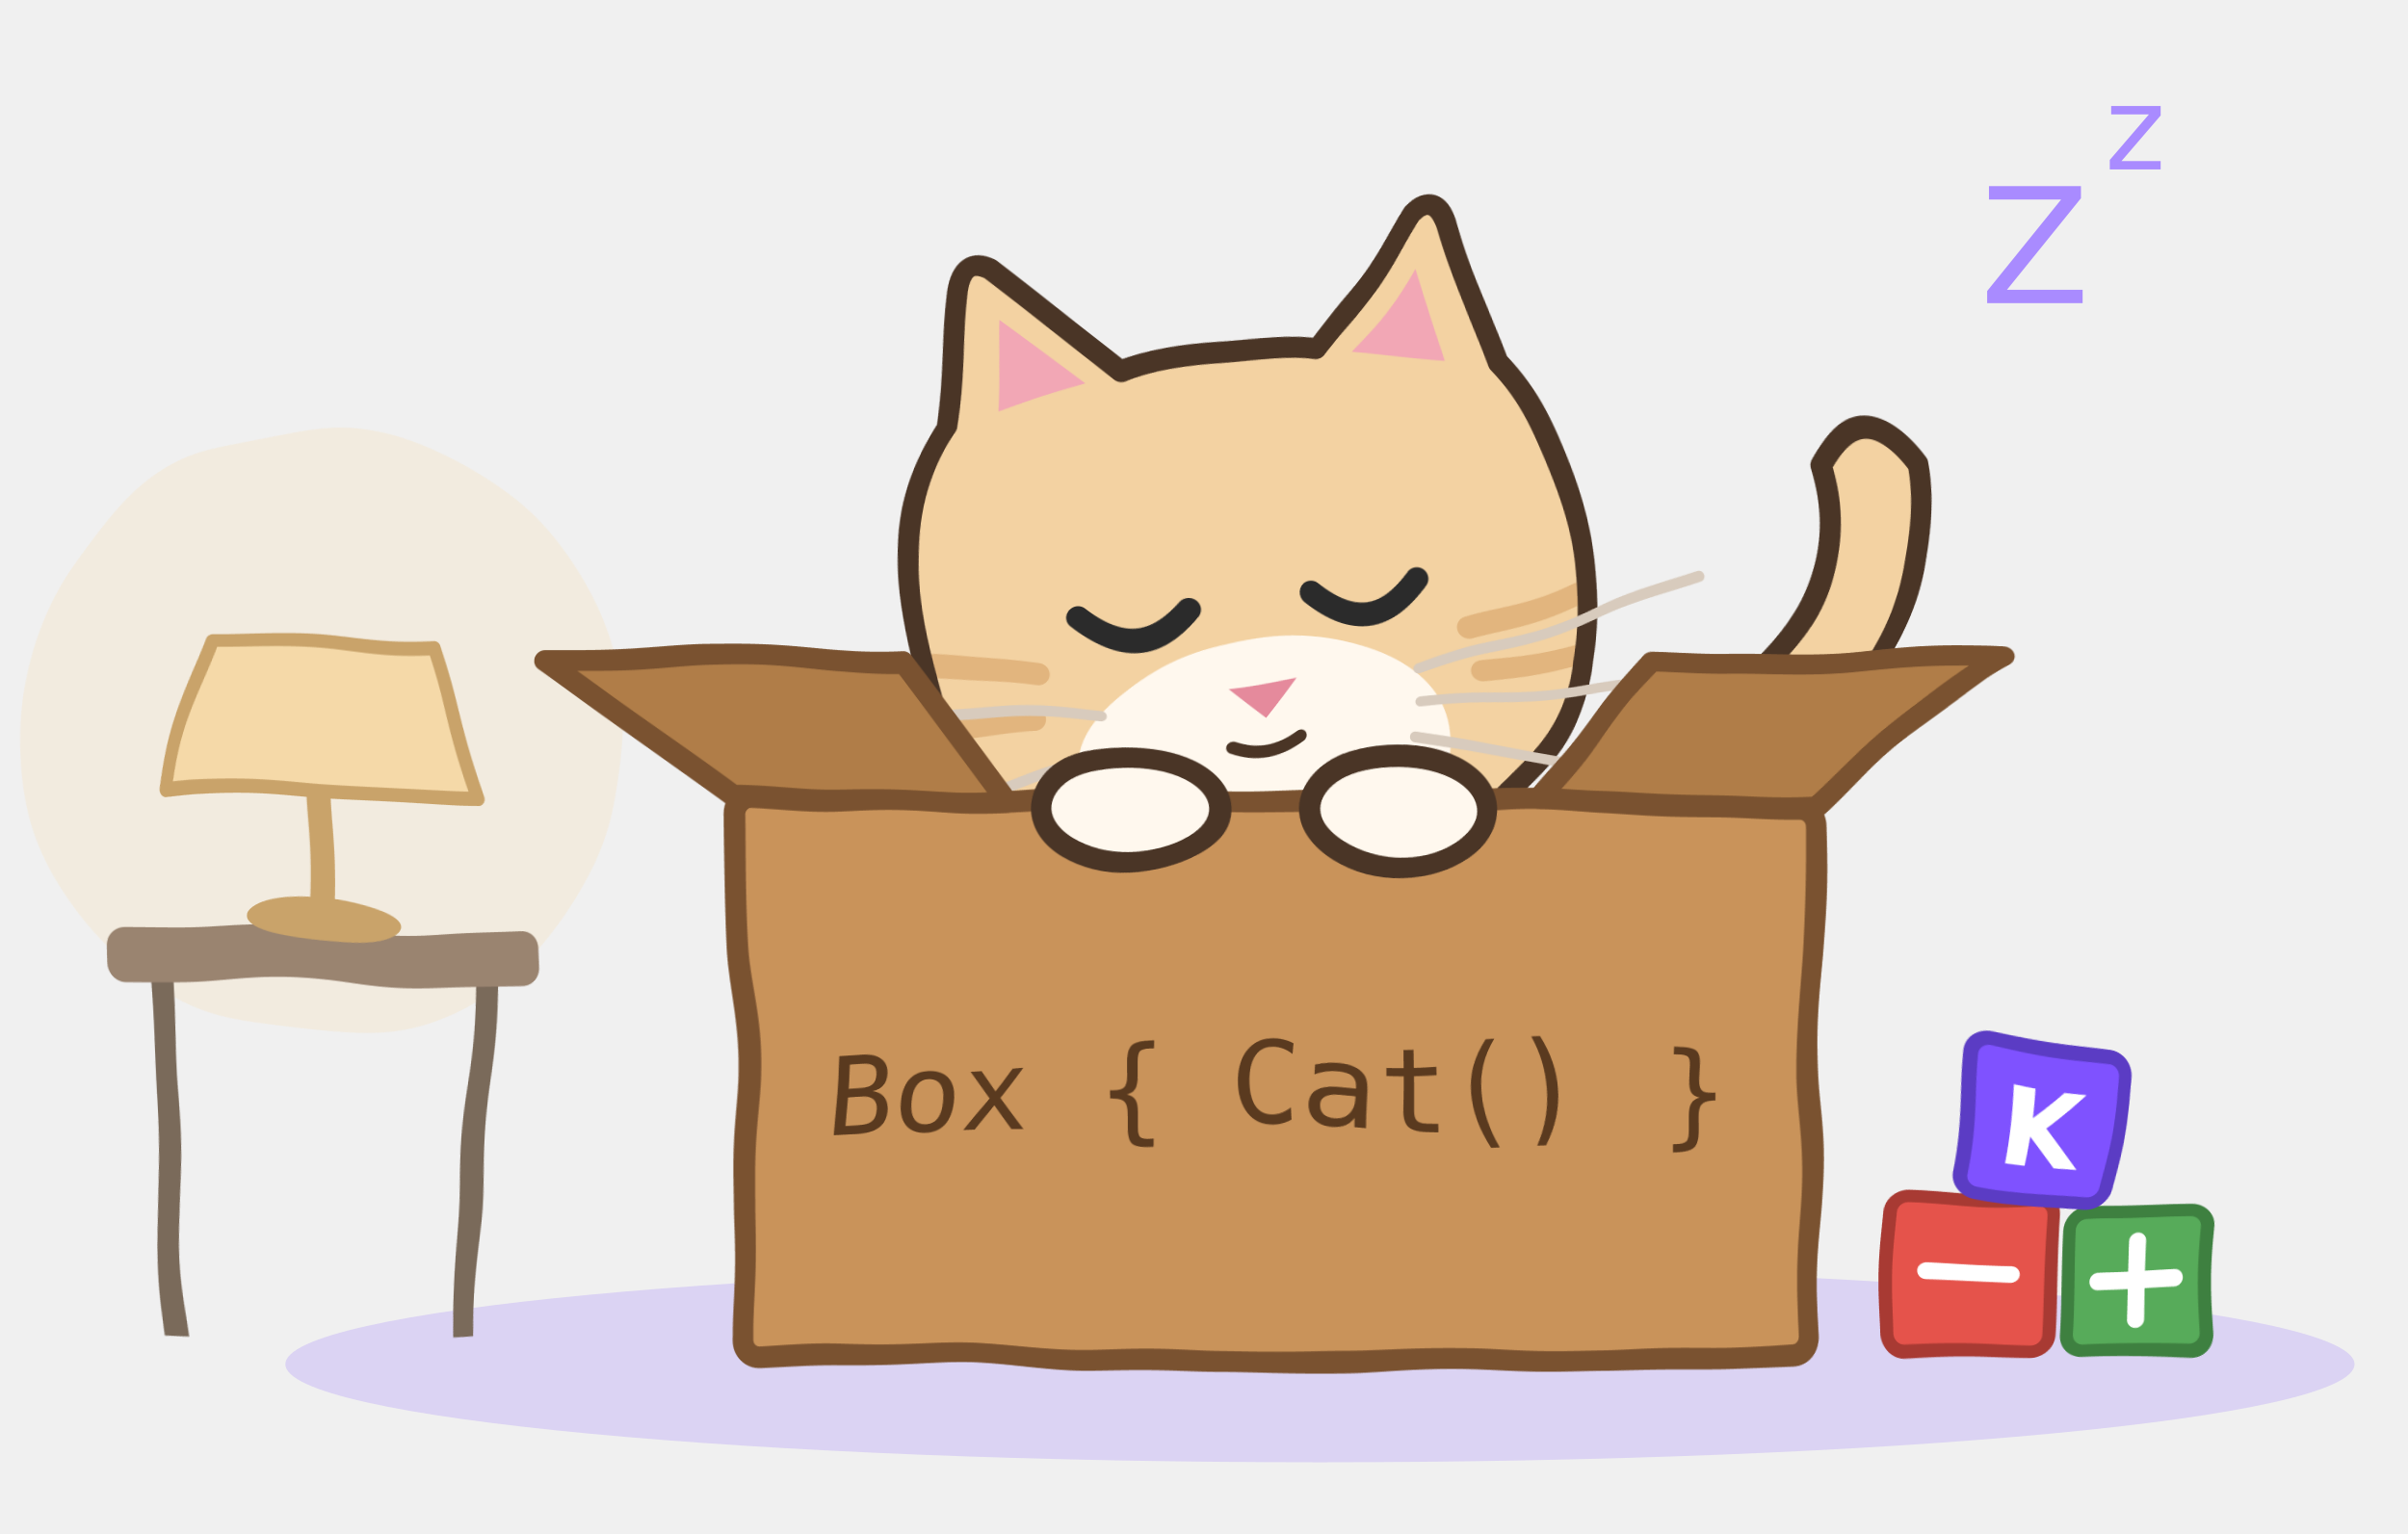
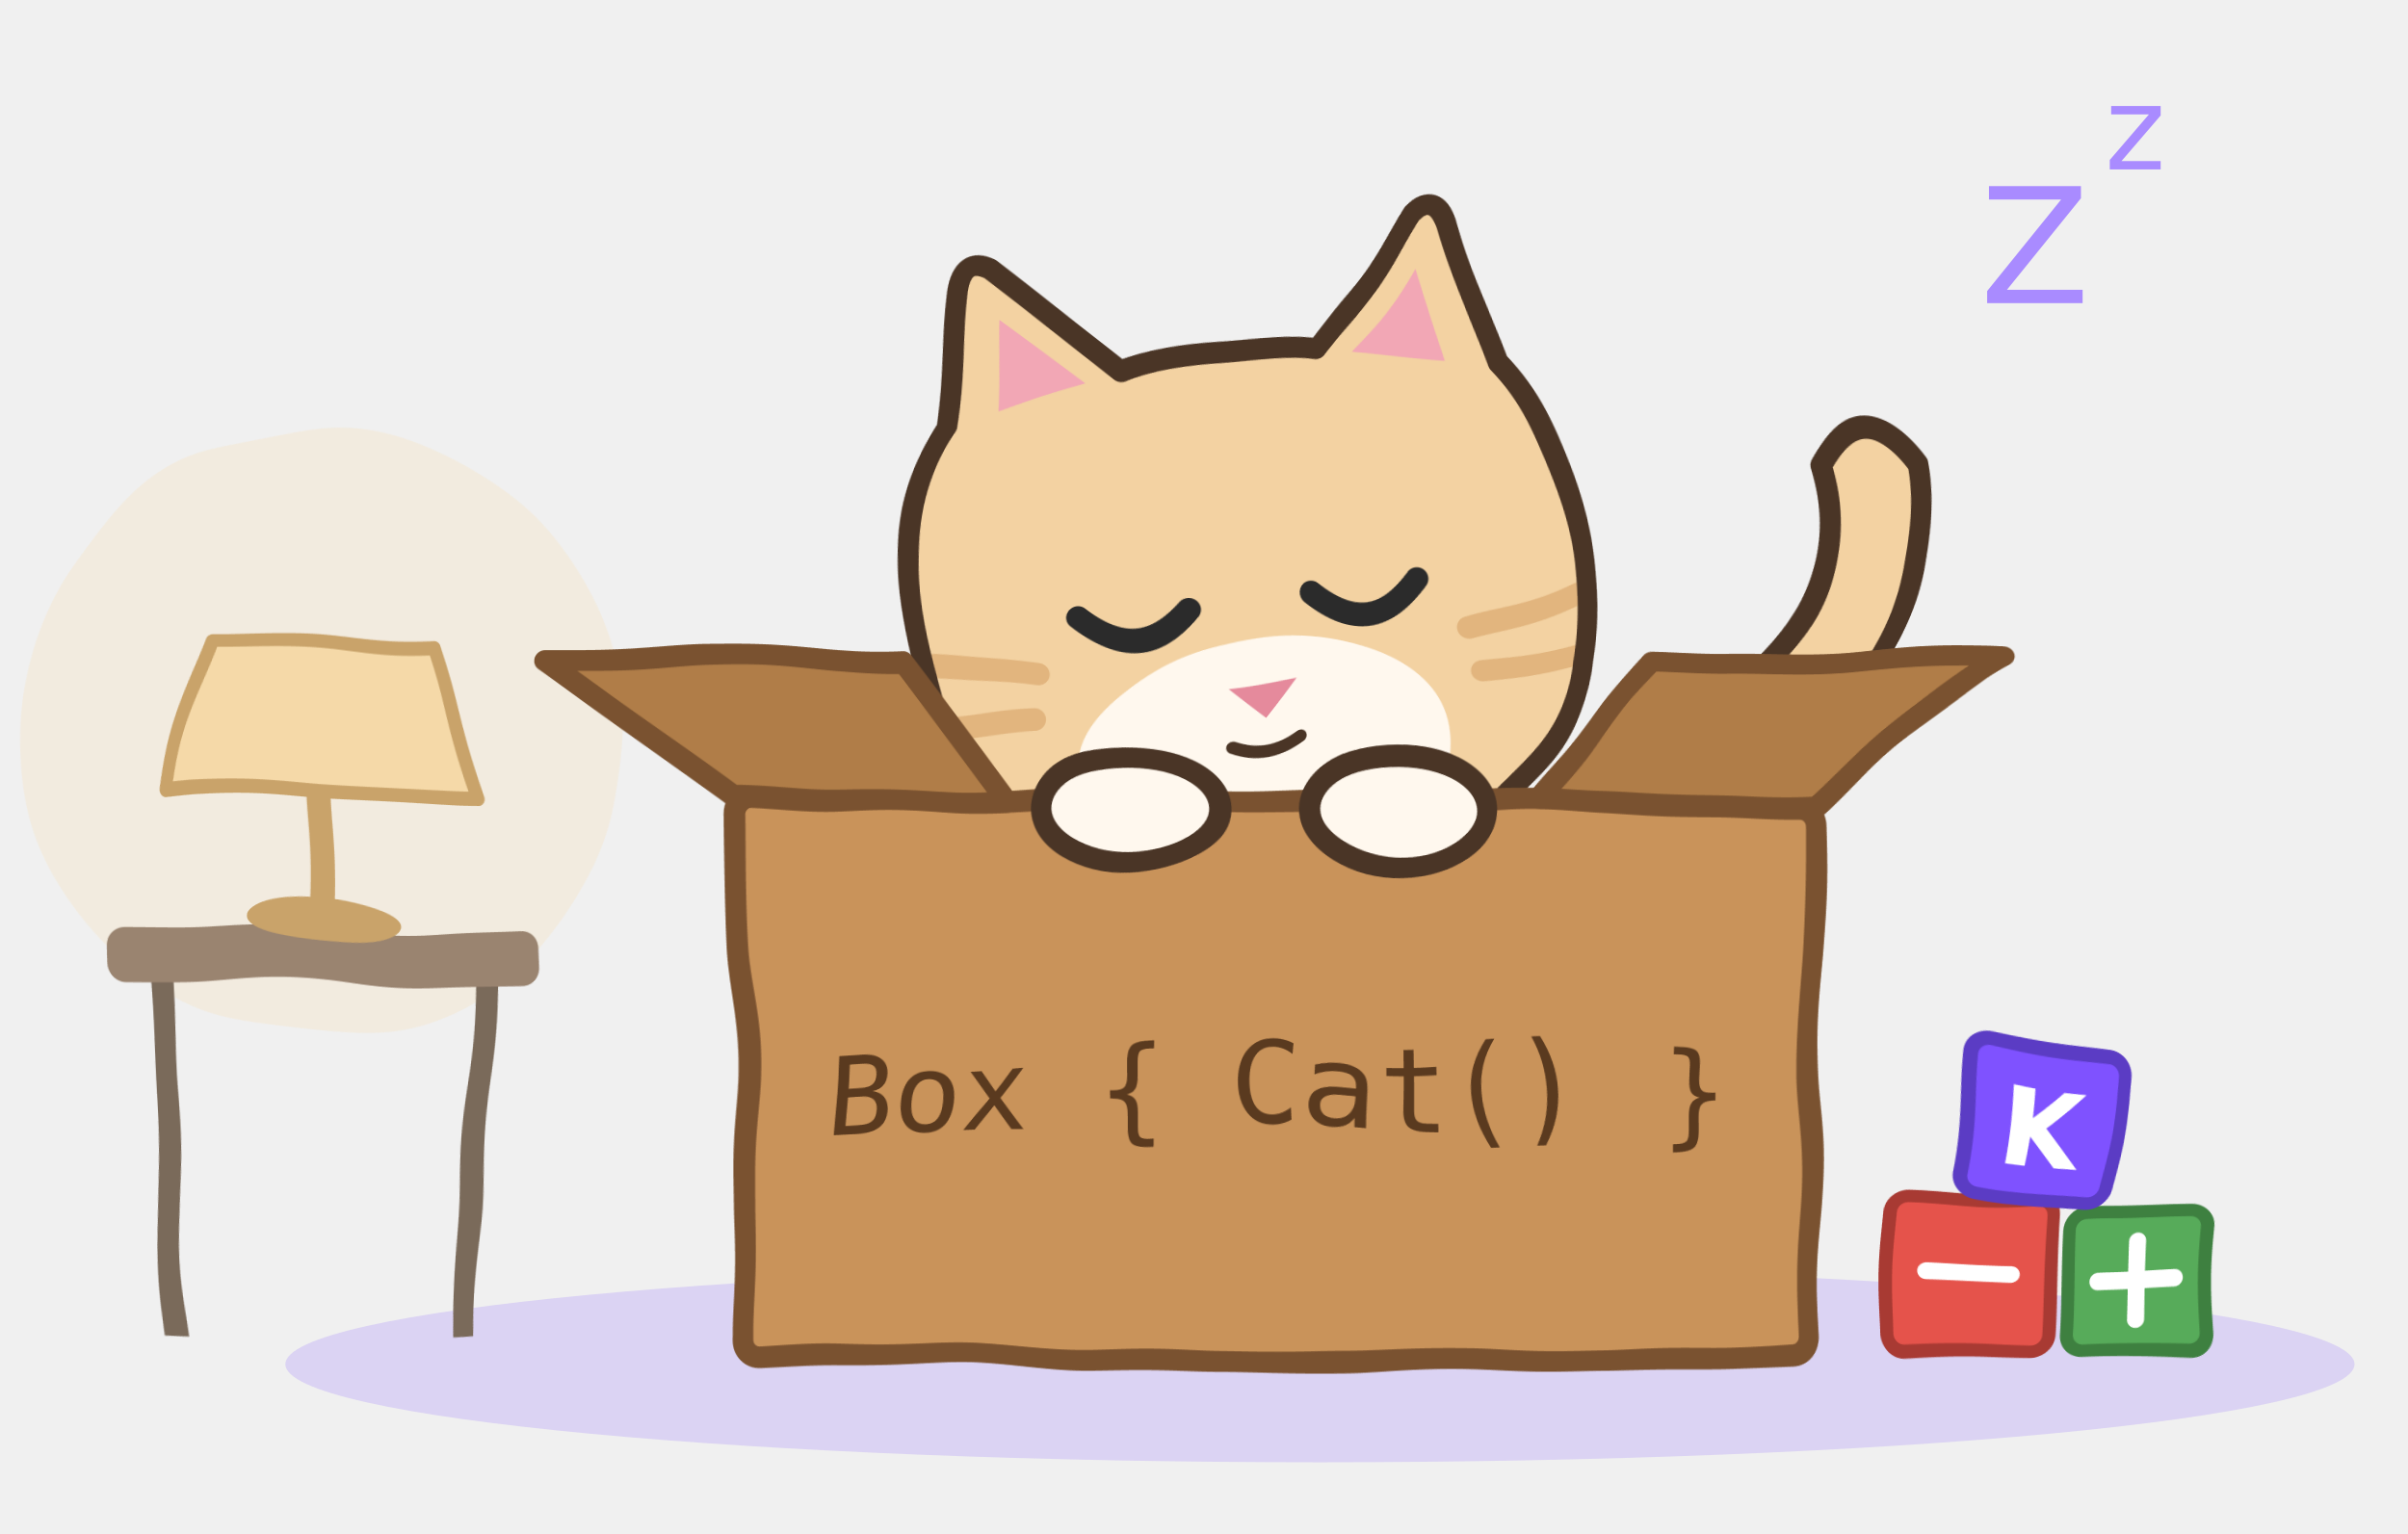
<svg xmlns="http://www.w3.org/2000/svg" width="270" height="172" viewBox="-8 8 270 172">
  <defs>
    <clipPath id="head">
      <path d="M74 86 C71 72 73 60 79 52 L82 37 Q83 33 86 35 L99 48 C105 46 115 46 121 48 L134 35 Q137 33 138 37 L141 52 C147 60 149 72 146 86 C144 100 128 108 110 108 C92 108 76 100 74 86 Z" />
    </clipPath>
    <filter id="rough" x="-10%" y="-10%" width="120%" height="120%">
      <feTurbulence type="fractalNoise" baseFrequency="0.035" numOctaves="2" seed="7" />
      <feDisplacementMap in="SourceGraphic" scale="3.5" />
    </filter>
  </defs>
  <ellipse cx="140" cy="161" rx="116" ry="11" fill="rgba(127,82,255,0.18)" />
  <g filter="url(#rough)">
    <circle cx="28" cy="90" r="34" fill="rgba(255,200,110,0.13)" />
    <line x1="10" y1="117" x2="12" y2="158" stroke="#7a6a5a" stroke-width="2.5" />
    <line x1="46" y1="117" x2="44" y2="158" stroke="#7a6a5a" stroke-width="2.5" />
    <rect x="4" y="112" width="48" height="6" rx="2" fill="#9a8470" />
    <ellipse cx="28" cy="111" rx="8" ry="2.5" fill="#C9A36A" />
    <line x1="28" y1="96" x2="28" y2="110" stroke="#C9A36A" stroke-width="2.5" />
    <path d="M16 80 H40 L45 97 H11 Z" fill="#F5D9A8" stroke="#C9A36A" stroke-width="1.5" stroke-linejoin="round" />
    <g transform="translate(25 0)">
      <path d="M148 104 C158 84 176 78 171 60 Q176 52 182 60 C186 80 168 92 158 106 Z" fill="#F3D2A2" stroke="#4a3526" stroke-width="2.4" stroke-linejoin="round" />
      <g transform="rotate(-7 110 100)">
        <path d="M74 86 C71 72 73 60 79 52 L82 37 Q83 33 86 35 L99 48 C105 46 115 46 121 48 L134 35 Q137 33 138 37 L141 52 C147 60 149 72 146 86 C144 100 128 108 110 108 C92 108 76 100 74 86 Z" fill="#F3D2A2" />
        <g clip-path="url(#head)">
          <ellipse cx="110" cy="93" rx="21" ry="14" fill="#FFF8EE" />
          <ellipse cx="110" cy="106" rx="14" ry="8" fill="#FFF8EE" />
          <path d="M74 78 L86 81 M74 85 L85 86 M146 78 L134 81 M146 85 L135 86" stroke="#E2B57E" stroke-width="2.5" stroke-linecap="round" />
        </g>
        <path d="M74 86 C71 72 73 60 79 52 L82 37 Q83 33 86 35 L99 48 C105 46 115 46 121 48 L134 35 Q137 33 138 37 L141 52 C147 60 149 72 146 86 C144 100 128 108 110 108 C92 108 76 100 74 86 Z" fill="none" stroke="#4a3526" stroke-width="2.4" stroke-linejoin="round" />
        <path d="M85 51 L86.5 41 L95 49 Z M135 51 L133.5 41 L125 49 Z" fill="#F2A7B5" />
        <path d="M91 75 Q97 81 103 75 M117 75 Q123 81 129 75" fill="none" stroke="#2b2b2b" stroke-width="2.6" stroke-linecap="round" />
        <path d="M106 84 L114 84 L110 88 Z" fill="#E58A9C" />
        <path d="M106 91 Q110 93 114 91" fill="none" stroke="#4a3526" stroke-width="1.5" stroke-linecap="round" />
-         <path d="M92 86 L64 82 M92 91 L66 95 M128 85 L160 78 M128 89 L162 90 M127 93 L154 101" stroke="#d8cbbd" stroke-width="1.2" stroke-linecap="round" />
      </g>
      <rect x="50" y="98" width="120" height="62" rx="2" fill="#C9935A" stroke="#7A5230" stroke-width="2.4" />
      <polygon points="50,98 28,82 68,82 80,98" fill="#B07D48" stroke="#7A5230" stroke-width="2.4" stroke-linejoin="round" />
      <polygon points="170,98 192,82 152,82 140,98" fill="#B07D48" stroke="#7A5230" stroke-width="2.4" stroke-linejoin="round" />
      <ellipse cx="94" cy="99" rx="10" ry="6" fill="#FFF8EE" stroke="#4a3526" stroke-width="2.4" />
      <ellipse cx="124" cy="99" rx="10" ry="6" fill="#FFF8EE" stroke="#4a3526" stroke-width="2.4" />
      <text x="110" y="135" text-anchor="middle" font-family="DejaVu Sans Mono, monospace" font-size="13" fill="#5a3a1f">Box { Cat() }</text>
    </g>
    <rect x="204" y="142" width="18" height="18" rx="2" fill="#E5534B" stroke="#a83a33" stroke-width="1.5" />
    <rect x="224" y="144" width="16" height="16" rx="2" fill="#57AB5A" stroke="#3e8040" stroke-width="1.5" />
    <rect x="212" y="125" width="17" height="17" rx="2" fill="#7F52FF" stroke="#5B3CC4" stroke-width="1.5" transform="rotate(8 220 133)" />
    <text x="220" y="138" text-anchor="middle" font-family="DejaVu Sans, sans-serif" font-size="12" font-weight="bold" fill="#ffffff" transform="rotate(8 220 133)">K</text>
    <path d="M208.5 151 H217.5 M227.5 152 H236.5 M232 147.5 V156.5" stroke="#ffffff" stroke-width="2" stroke-linecap="round" />
  </g>
  <text x="214" y="42" font-family="DejaVu Sans, sans-serif" font-size="18" fill="#a98bff">Z</text>
  <text x="228" y="27" font-family="DejaVu Sans, sans-serif" font-size="13" fill="#a98bff">z</text>
</svg>
